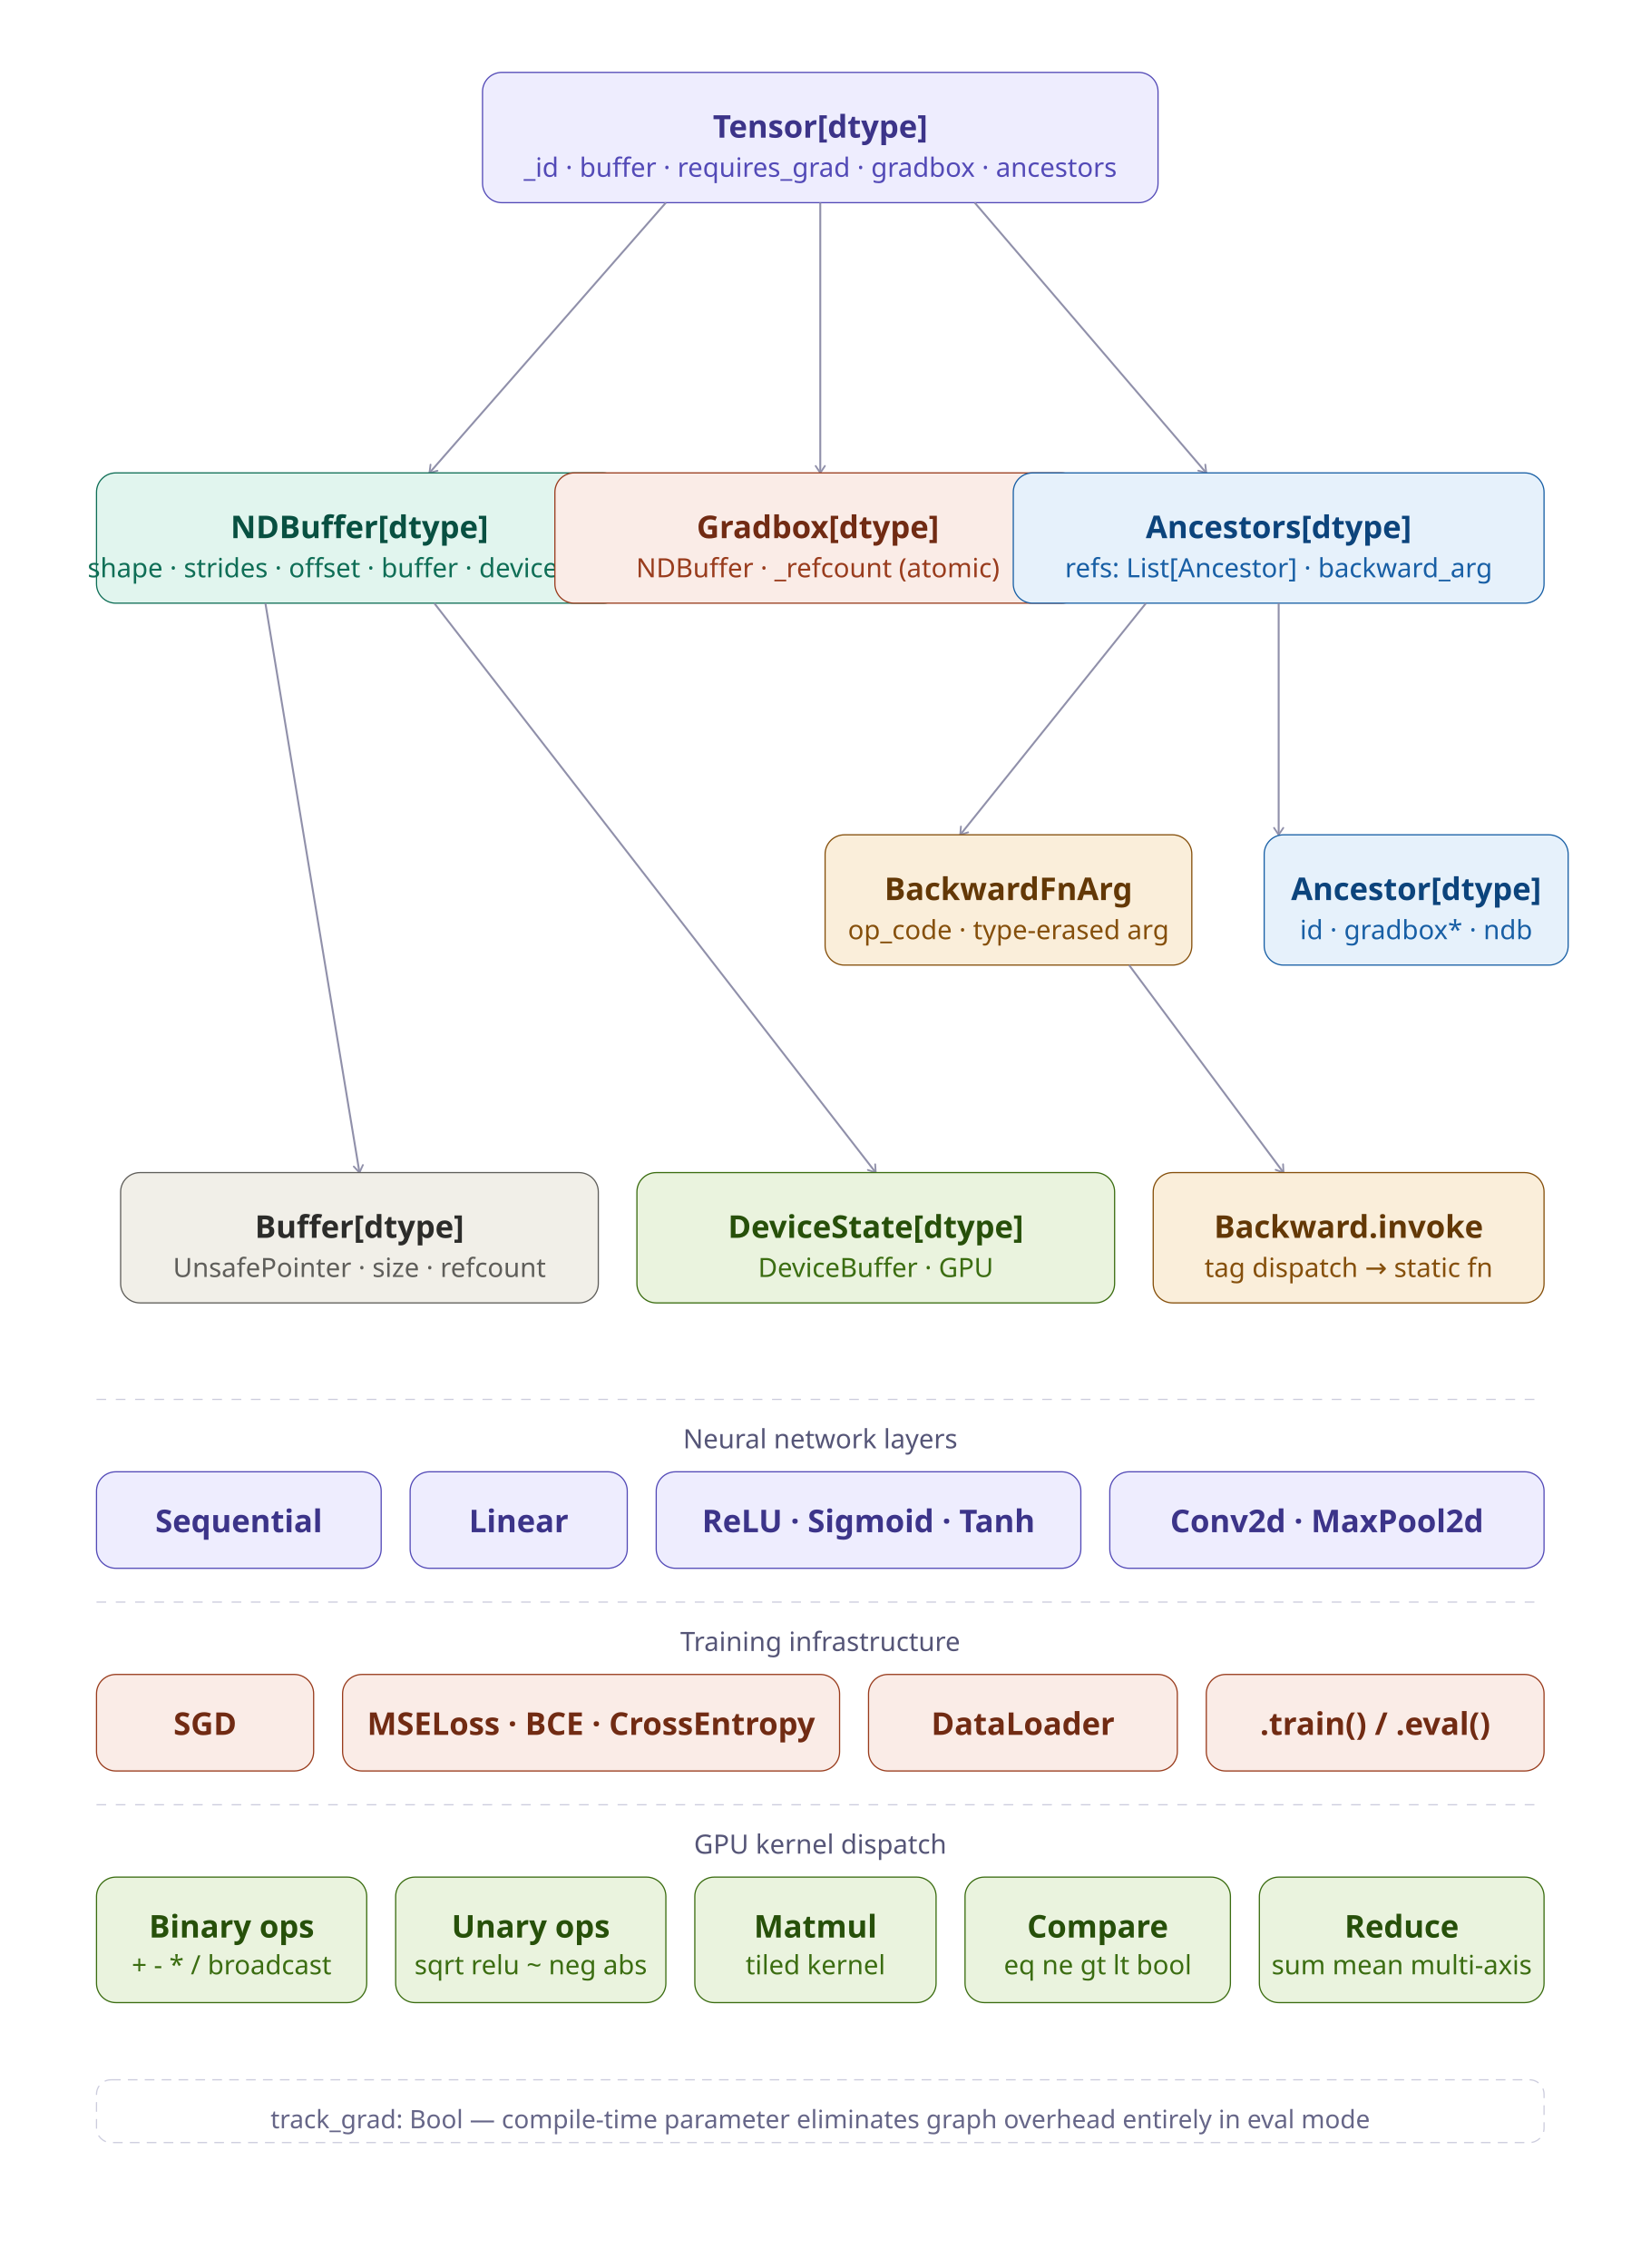
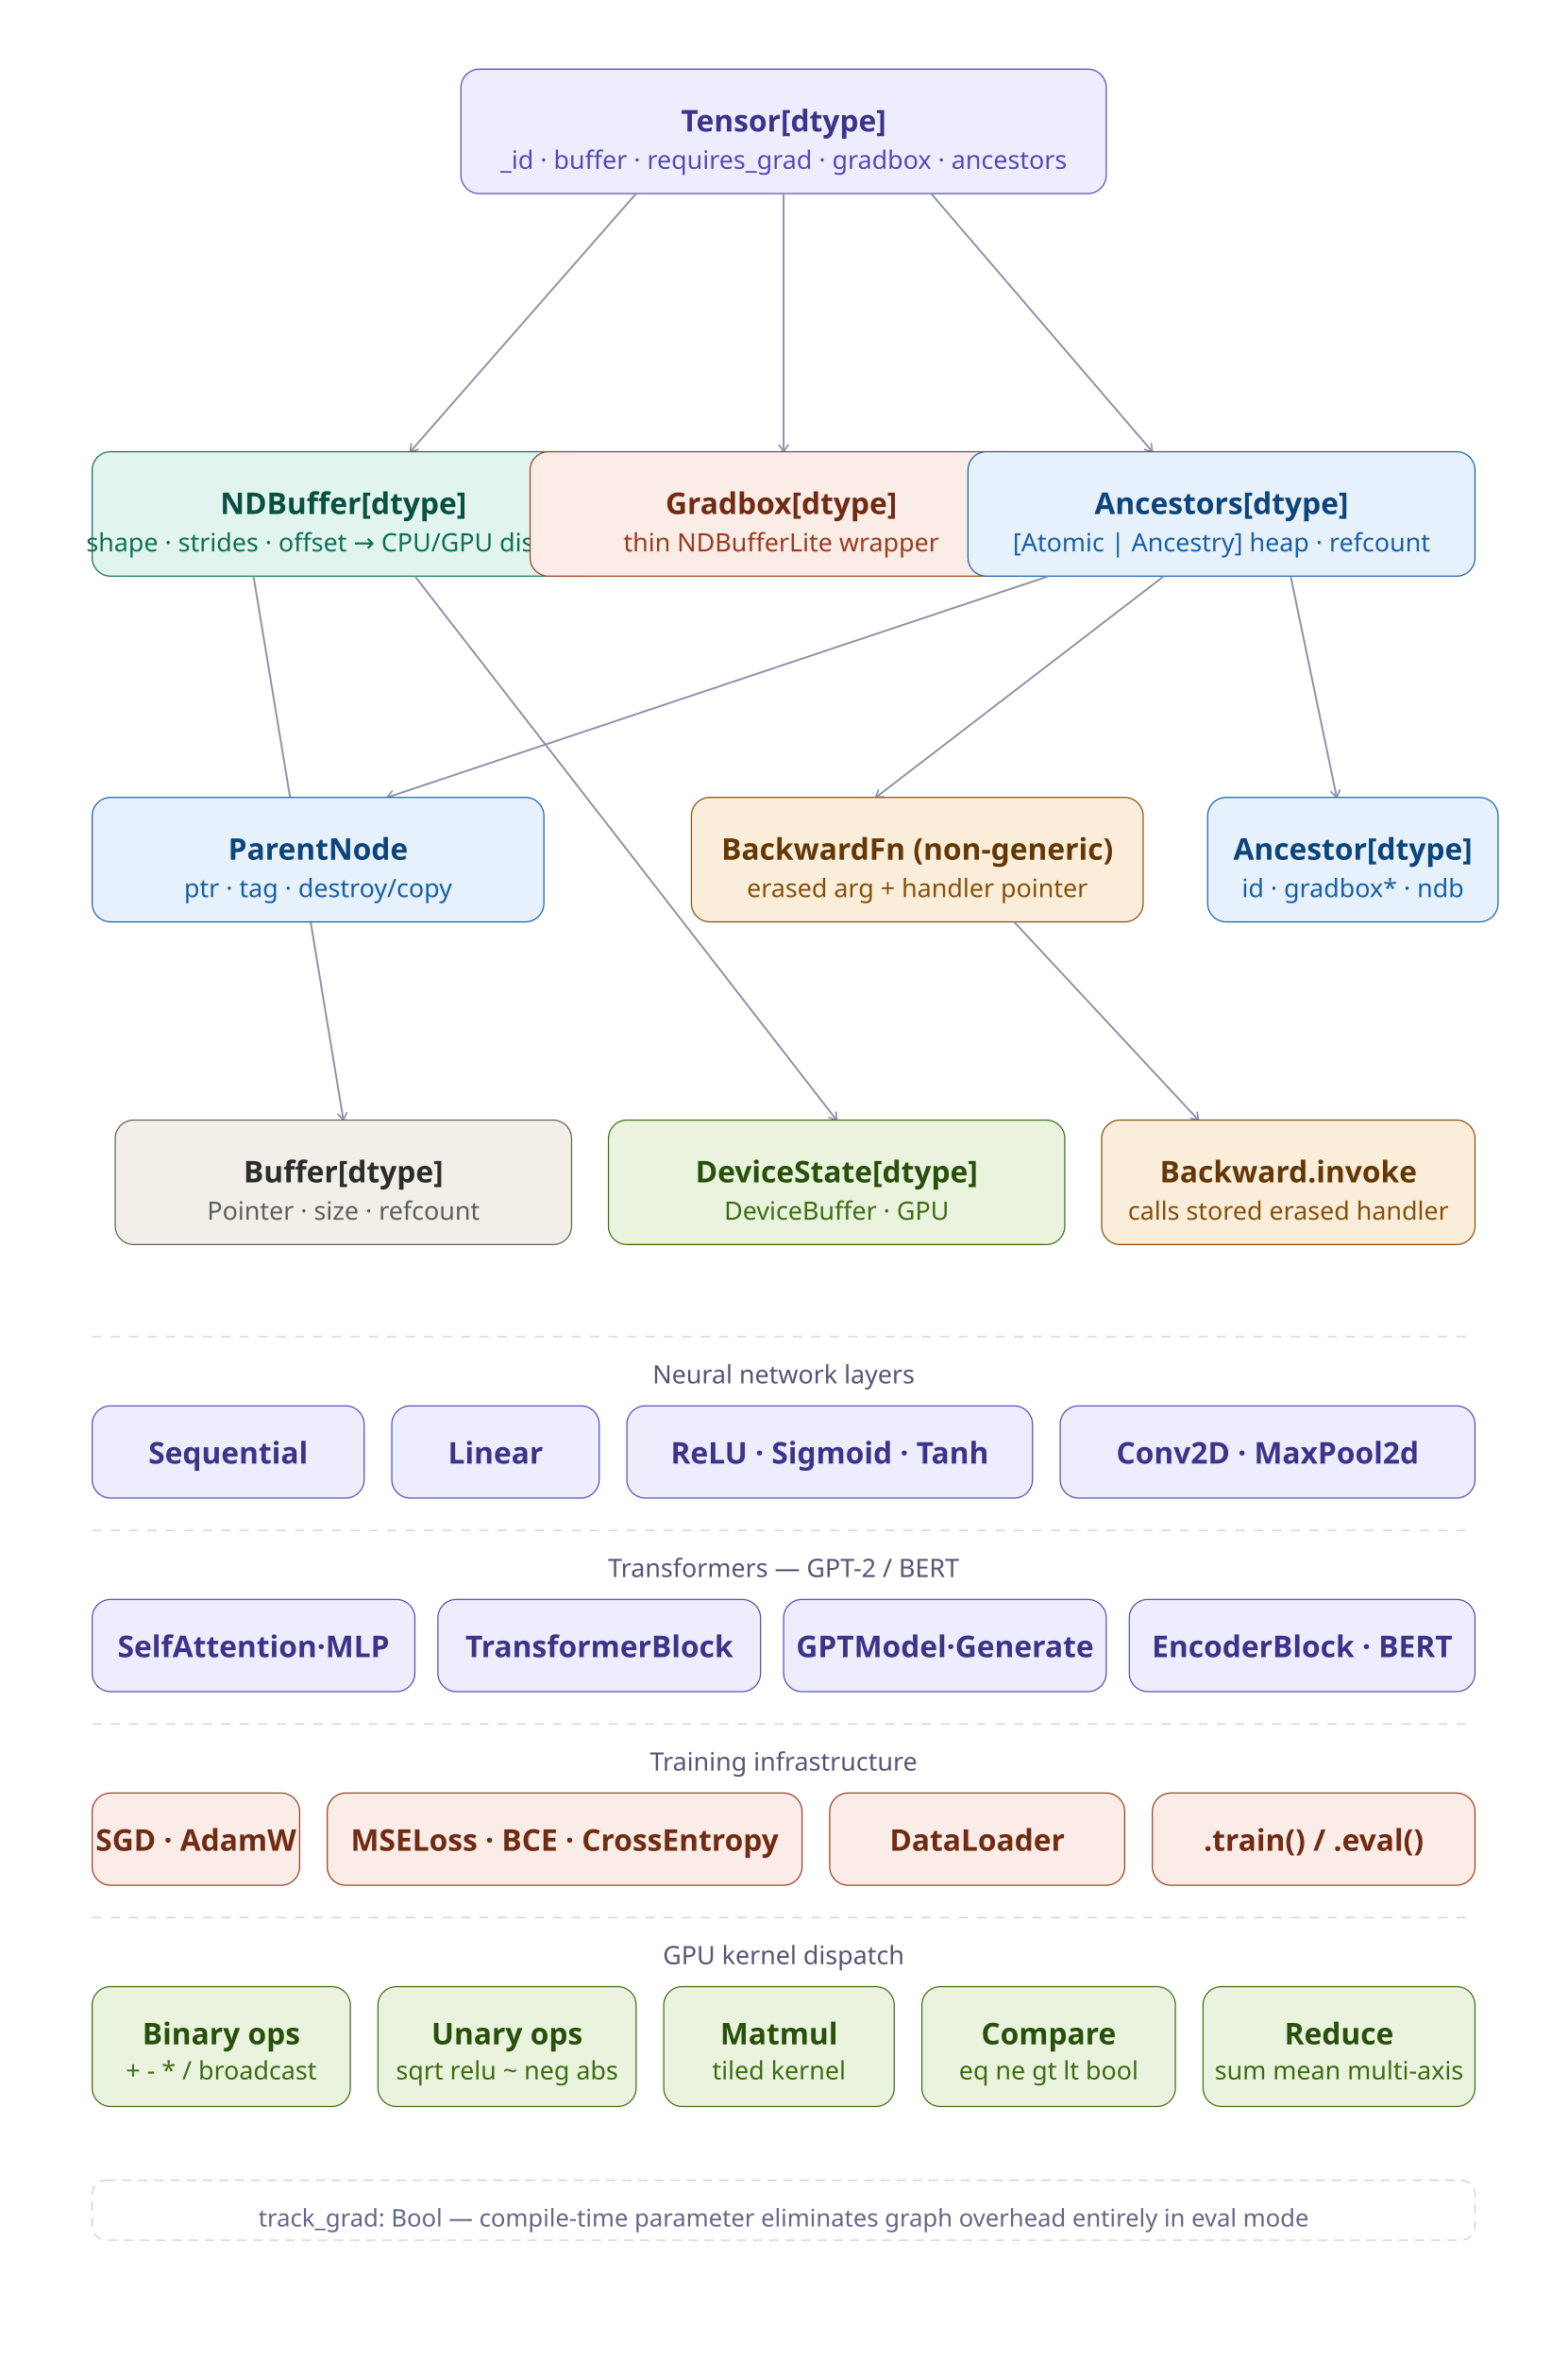
- <svg xmlns="http://www.w3.org/2000/svg" width="680" viewBox="0 0 680 940" role="img">
+ <svg xmlns="http://www.w3.org/2000/svg" width="680" viewBox="0 0 680 1024" role="img">
  <defs>
    <marker id="arrow" viewBox="0 0 10 10" refX="8" refY="5" markerWidth="6" markerHeight="6" orient="auto-start-reverse">
      <path d="M2 1L8 5L2 9" fill="none" stroke="context-stroke" stroke-width="1.5" stroke-linecap="round" stroke-linejoin="round" />
    </marker>
    <style>
  text { font-family: ui-sans-serif, system-ui, sans-serif; }
  .th  { font-size: 13px; font-weight: 600; fill: #1a1a2e; }
  .ts  { font-size: 11px; font-weight: 400; fill: #444466; }
  .thl { font-size: 11px; font-weight: 500; fill: #555577; }
  .arr { stroke: #9090aa; stroke-width: 0.8; fill: none; }
  .sep { stroke: #ccccdd; stroke-width: 0.5; stroke-dasharray: 4 4; }
  .note-box { fill: none; stroke: #ccccdd; stroke-width: 0.5; stroke-dasharray: 4 3; }
  .note-text { font-size: 10.5px; font-weight: 400; fill: #666688; }

  .b-purple  { fill: #EEEDFE; stroke: #534AB7; }
  .b-teal    { fill: #E1F5EE; stroke: #0F6E56; }
  .b-coral   { fill: #FAECE7; stroke: #993C1D; }
  .b-blue    { fill: #E6F1FB; stroke: #185FA5; }
  .b-amber   { fill: #FAEEDA; stroke: #854F0B; }
  .b-gray    { fill: #F1EFE8; stroke: #5F5E5A; }
  .b-green   { fill: #EAF3DE; stroke: #3B6D11; }

  .t-purple  { fill: #3C3489; }
  .t-teal    { fill: #085041; }
  .t-coral   { fill: #712B13; }
  .t-blue    { fill: #0C447C; }
  .t-amber   { fill: #633806; }
  .t-gray    { fill: #2C2C2A; }
  .t-green   { fill: #27500A; }

  .s-purple  { fill: #534AB7; }
  .s-teal    { fill: #0F6E56; }
  .s-coral   { fill: #993C1D; }
  .s-blue    { fill: #185FA5; }
  .s-amber   { fill: #854F0B; }
  .s-gray    { fill: #5F5E5A; }
  .s-green   { fill: #3B6D11; }

  @media (prefers-color-scheme: dark) {
    .th  { fill: #e8e8f8; }
    .ts  { fill: #b0b0cc; }
    .thl { fill: #a0a0bb; }
    .note-text { fill: #9090aa; }
    .sep { stroke: #444466; }
    .note-box { stroke: #444466; }
    .arr { stroke: #666688; }

    .b-purple  { fill: #26215C; stroke: #AFA9EC; }
    .b-teal    { fill: #04342C; stroke: #5DCAA5; }
    .b-coral   { fill: #4A1B0C; stroke: #F0997B; }
    .b-blue    { fill: #042C53; stroke: #85B7EB; }
    .b-amber   { fill: #412402; stroke: #EF9F27; }
    .b-gray    { fill: #2C2C2A; stroke: #B4B2A9; }
    .b-green   { fill: #173404; stroke: #97C459; }

    .t-purple  { fill: #CECBF6; }
    .t-teal    { fill: #9FE1CB; }
    .t-coral   { fill: #F5C4B3; }
    .t-blue    { fill: #B5D4F4; }
    .t-amber   { fill: #FAC775; }
    .t-gray    { fill: #D3D1C7; }
    .t-green   { fill: #C0DD97; }

    .s-purple  { fill: #AFA9EC; }
    .s-teal    { fill: #5DCAA5; }
    .s-coral   { fill: #F0997B; }
    .s-blue    { fill: #85B7EB; }
    .s-amber   { fill: #EF9F27; }
    .s-gray    { fill: #B4B2A9; }
    .s-green   { fill: #97C459; }
  }
</style>
  </defs>
  <rect x="200" y="30" width="280" height="54" rx="8" stroke-width="0.5" class="b-purple" />
  <text class="th t-purple" x="340" y="52" text-anchor="middle" dominant-baseline="central">Tensor[dtype]</text>
  <text class="ts s-purple" x="340" y="69" text-anchor="middle" dominant-baseline="central">_id · buffer · requires_grad · gradbox · ancestors</text>
  <line x1="276" y1="84" x2="178" y2="196" class="arr" marker-end="url(#arrow)" />
  <line x1="340" y1="84" x2="340" y2="196" class="arr" marker-end="url(#arrow)" />
  <line x1="404" y1="84" x2="500" y2="196" class="arr" marker-end="url(#arrow)" />
  <rect x="40" y="196" width="218" height="54" rx="8" stroke-width="0.5" class="b-teal" />
  <text class="th t-teal" x="149" y="218" text-anchor="middle" dominant-baseline="central">NDBuffer[dtype]</text>
-   <text class="ts s-teal" x="149" y="235" text-anchor="middle" dominant-baseline="central">shape · strides · offset · buffer · device_state</text>
+   <text class="ts s-teal" x="149" y="235" text-anchor="middle" dominant-baseline="central">shape · strides · offset → CPU/GPU dispatch</text>
  <rect x="230" y="196" width="218" height="54" rx="8" stroke-width="0.5" class="b-coral" />
  <text class="th t-coral" x="339" y="218" text-anchor="middle" dominant-baseline="central">Gradbox[dtype]</text>
-   <text class="ts s-coral" x="339" y="235" text-anchor="middle" dominant-baseline="central">NDBuffer · _refcount (atomic)</text>
+   <text class="ts s-coral" x="339" y="235" text-anchor="middle" dominant-baseline="central">thin NDBufferLite wrapper</text>
  <rect x="420" y="196" width="220" height="54" rx="8" stroke-width="0.5" class="b-blue" />
  <text class="th t-blue" x="530" y="218" text-anchor="middle" dominant-baseline="central">Ancestors[dtype]</text>
-   <text class="ts s-blue" x="530" y="235" text-anchor="middle" dominant-baseline="central">refs: List[Ancestor] · backward_arg</text>
+   <text class="ts s-blue" x="530" y="235" text-anchor="middle" dominant-baseline="central">[Atomic | Ancestry] heap · refcount</text>
  <line x1="110" y1="250" x2="149" y2="486" class="arr" marker-end="url(#arrow)" />
  <line x1="180" y1="250" x2="363" y2="486" class="arr" marker-end="url(#arrow)" />
-   <line x1="475" y1="250" x2="398" y2="346" class="arr" marker-end="url(#arrow)" />
-   <line x1="530" y1="250" x2="530" y2="346" class="arr" marker-end="url(#arrow)" />
-   <rect x="342" y="346" width="152" height="54" rx="8" stroke-width="0.5" class="b-amber" />
-   <text class="th t-amber" x="418" y="368" text-anchor="middle" dominant-baseline="central">BackwardFnArg</text>
-   <text class="ts s-amber" x="418" y="385" text-anchor="middle" dominant-baseline="central">op_code · type-erased arg</text>
+   <line x1="455" y1="250" x2="168" y2="346" class="arr" marker-end="url(#arrow)" />
+   <line x1="505" y1="250" x2="380" y2="346" class="arr" marker-end="url(#arrow)" />
+   <line x1="560" y1="250" x2="580" y2="346" class="arr" marker-end="url(#arrow)" />
+   <rect x="40" y="346" width="196" height="54" rx="8" stroke-width="0.5" class="b-blue" />
+   <text class="th t-blue" x="138" y="368" text-anchor="middle" dominant-baseline="central">ParentNode</text>
+   <text class="ts s-blue" x="138" y="385" text-anchor="middle" dominant-baseline="central">ptr · tag · destroy/copy</text>
+   <rect x="300" y="346" width="196" height="54" rx="8" stroke-width="0.5" class="b-amber" />
+   <text class="th t-amber" x="398" y="368" text-anchor="middle" dominant-baseline="central">BackwardFn (non-generic)</text>
+   <text class="ts s-amber" x="398" y="385" text-anchor="middle" dominant-baseline="central">erased arg + handler pointer</text>
  <rect x="524" y="346" width="126" height="54" rx="8" stroke-width="0.5" class="b-blue" />
  <text class="th t-blue" x="587" y="368" text-anchor="middle" dominant-baseline="central">Ancestor[dtype]</text>
  <text class="ts s-blue" x="587" y="385" text-anchor="middle" dominant-baseline="central">id · gradbox* · ndb</text>
-   <line x1="468" y1="400" x2="532" y2="486" class="arr" marker-end="url(#arrow)" />
+   <line x1="440" y1="400" x2="520" y2="486" class="arr" marker-end="url(#arrow)" />
  <rect x="50" y="486" width="198" height="54" rx="8" stroke-width="0.5" class="b-gray" />
  <text class="th t-gray" x="149" y="508" text-anchor="middle" dominant-baseline="central">Buffer[dtype]</text>
-   <text class="ts s-gray" x="149" y="525" text-anchor="middle" dominant-baseline="central">UnsafePointer · size · refcount</text>
+   <text class="ts s-gray" x="149" y="525" text-anchor="middle" dominant-baseline="central">Pointer · size · refcount</text>
  <rect x="264" y="486" width="198" height="54" rx="8" stroke-width="0.5" class="b-green" />
  <text class="th t-green" x="363" y="508" text-anchor="middle" dominant-baseline="central">DeviceState[dtype]</text>
  <text class="ts s-green" x="363" y="525" text-anchor="middle" dominant-baseline="central">DeviceBuffer · GPU</text>
  <rect x="478" y="486" width="162" height="54" rx="8" stroke-width="0.5" class="b-amber" />
  <text class="th t-amber" x="559" y="508" text-anchor="middle" dominant-baseline="central">Backward.invoke</text>
-   <text class="ts s-amber" x="559" y="525" text-anchor="middle" dominant-baseline="central">tag dispatch → static fn</text>
+   <text class="ts s-amber" x="559" y="525" text-anchor="middle" dominant-baseline="central">calls stored erased handler</text>
  <line x1="40" y1="580" x2="640" y2="580" class="sep" />
  <text class="thl" x="340" y="596" text-anchor="middle" dominant-baseline="central">Neural network layers</text>
  <rect x="40" y="610" width="118" height="40" rx="8" stroke-width="0.5" class="b-purple" />
  <text class="th t-purple" x="99" y="630" text-anchor="middle" dominant-baseline="central">Sequential</text>
  <rect x="170" y="610" width="90" height="40" rx="8" stroke-width="0.5" class="b-purple" />
  <text class="th t-purple" x="215" y="630" text-anchor="middle" dominant-baseline="central">Linear</text>
  <rect x="272" y="610" width="176" height="40" rx="8" stroke-width="0.5" class="b-purple" />
  <text class="th t-purple" x="360" y="630" text-anchor="middle" dominant-baseline="central">ReLU · Sigmoid · Tanh</text>
  <rect x="460" y="610" width="180" height="40" rx="8" stroke-width="0.5" class="b-purple" />
-   <text class="th t-purple" x="550" y="630" text-anchor="middle" dominant-baseline="central">Conv2d · MaxPool2d</text>
+   <text class="th t-purple" x="550" y="630" text-anchor="middle" dominant-baseline="central">Conv2D · MaxPool2d</text>
  <line x1="40" y1="664" x2="640" y2="664" class="sep" />
-   <text class="thl" x="340" y="680" text-anchor="middle" dominant-baseline="central">Training infrastructure</text>
-   <rect x="40" y="694" width="90" height="40" rx="8" stroke-width="0.5" class="b-coral" />
-   <text class="th t-coral" x="85" y="714" text-anchor="middle" dominant-baseline="central">SGD</text>
-   <rect x="142" y="694" width="206" height="40" rx="8" stroke-width="0.5" class="b-coral" />
-   <text class="th t-coral" x="245" y="714" text-anchor="middle" dominant-baseline="central">MSELoss · BCE · CrossEntropy</text>
-   <rect x="360" y="694" width="128" height="40" rx="8" stroke-width="0.5" class="b-coral" />
-   <text class="th t-coral" x="424" y="714" text-anchor="middle" dominant-baseline="central">DataLoader</text>
-   <rect x="500" y="694" width="140" height="40" rx="8" stroke-width="0.5" class="b-coral" />
-   <text class="th t-coral" x="570" y="714" text-anchor="middle" dominant-baseline="central">.train() / .eval()</text>
+   <text class="thl" x="340" y="680" text-anchor="middle" dominant-baseline="central">Transformers — GPT-2 / BERT</text>
+   <rect x="40" y="694" width="140" height="40" rx="8" stroke-width="0.5" class="b-purple" />
+   <text class="th t-purple" x="110" y="714" text-anchor="middle" dominant-baseline="central">SelfAttention·MLP</text>
+   <rect x="190" y="694" width="140" height="40" rx="8" stroke-width="0.5" class="b-purple" />
+   <text class="th t-purple" x="260" y="714" text-anchor="middle" dominant-baseline="central">TransformerBlock</text>
+   <rect x="340" y="694" width="140" height="40" rx="8" stroke-width="0.5" class="b-purple" />
+   <text class="th t-purple" x="410" y="714" text-anchor="middle" dominant-baseline="central">GPTModel·Generate</text>
+   <rect x="490" y="694" width="150" height="40" rx="8" stroke-width="0.5" class="b-purple" />
+   <text class="th t-purple" x="565" y="714" text-anchor="middle" dominant-baseline="central">EncoderBlock · BERT</text>
  <line x1="40" y1="748" x2="640" y2="748" class="sep" />
-   <text class="thl" x="340" y="764" text-anchor="middle" dominant-baseline="central">GPU kernel dispatch</text>
-   <rect x="40" y="778" width="112" height="52" rx="8" stroke-width="0.5" class="b-green" />
-   <text class="th t-green" x="96" y="798" text-anchor="middle" dominant-baseline="central">Binary ops</text>
-   <text class="ts s-green" x="96" y="814" text-anchor="middle" dominant-baseline="central">+ - * / broadcast</text>
-   <rect x="164" y="778" width="112" height="52" rx="8" stroke-width="0.5" class="b-green" />
-   <text class="th t-green" x="220" y="798" text-anchor="middle" dominant-baseline="central">Unary ops</text>
-   <text class="ts s-green" x="220" y="814" text-anchor="middle" dominant-baseline="central">sqrt relu ~ neg abs</text>
-   <rect x="288" y="778" width="100" height="52" rx="8" stroke-width="0.5" class="b-green" />
-   <text class="th t-green" x="338" y="798" text-anchor="middle" dominant-baseline="central">Matmul</text>
-   <text class="ts s-green" x="338" y="814" text-anchor="middle" dominant-baseline="central">tiled kernel</text>
-   <rect x="400" y="778" width="110" height="52" rx="8" stroke-width="0.5" class="b-green" />
-   <text class="th t-green" x="455" y="798" text-anchor="middle" dominant-baseline="central">Compare</text>
-   <text class="ts s-green" x="455" y="814" text-anchor="middle" dominant-baseline="central">eq ne gt lt bool</text>
-   <rect x="522" y="778" width="118" height="52" rx="8" stroke-width="0.5" class="b-green" />
-   <text class="th t-green" x="581" y="798" text-anchor="middle" dominant-baseline="central">Reduce</text>
-   <text class="ts s-green" x="581" y="814" text-anchor="middle" dominant-baseline="central">sum mean multi-axis</text>
-   <rect x="40" y="862" width="600" height="26" rx="6" class="note-box" />
-   <text class="note-text" x="340" y="878" text-anchor="middle" dominant-baseline="central">track_grad: Bool — compile-time parameter eliminates graph overhead entirely in eval mode</text>
+   <text class="thl" x="340" y="764" text-anchor="middle" dominant-baseline="central">Training infrastructure</text>
+   <rect x="40" y="778" width="90" height="40" rx="8" stroke-width="0.5" class="b-coral" />
+   <text class="th t-coral" x="85" y="798" text-anchor="middle" dominant-baseline="central">SGD · AdamW</text>
+   <rect x="142" y="778" width="206" height="40" rx="8" stroke-width="0.5" class="b-coral" />
+   <text class="th t-coral" x="245" y="798" text-anchor="middle" dominant-baseline="central">MSELoss · BCE · CrossEntropy</text>
+   <rect x="360" y="778" width="128" height="40" rx="8" stroke-width="0.5" class="b-coral" />
+   <text class="th t-coral" x="424" y="798" text-anchor="middle" dominant-baseline="central">DataLoader</text>
+   <rect x="500" y="778" width="140" height="40" rx="8" stroke-width="0.5" class="b-coral" />
+   <text class="th t-coral" x="570" y="798" text-anchor="middle" dominant-baseline="central">.train() / .eval()</text>
+   <line x1="40" y1="832" x2="640" y2="832" class="sep" />
+   <text class="thl" x="340" y="848" text-anchor="middle" dominant-baseline="central">GPU kernel dispatch</text>
+   <rect x="40" y="862" width="112" height="52" rx="8" stroke-width="0.5" class="b-green" />
+   <text class="th t-green" x="96" y="882" text-anchor="middle" dominant-baseline="central">Binary ops</text>
+   <text class="ts s-green" x="96" y="898" text-anchor="middle" dominant-baseline="central">+ - * / broadcast</text>
+   <rect x="164" y="862" width="112" height="52" rx="8" stroke-width="0.5" class="b-green" />
+   <text class="th t-green" x="220" y="882" text-anchor="middle" dominant-baseline="central">Unary ops</text>
+   <text class="ts s-green" x="220" y="898" text-anchor="middle" dominant-baseline="central">sqrt relu ~ neg abs</text>
+   <rect x="288" y="862" width="100" height="52" rx="8" stroke-width="0.5" class="b-green" />
+   <text class="th t-green" x="338" y="882" text-anchor="middle" dominant-baseline="central">Matmul</text>
+   <text class="ts s-green" x="338" y="898" text-anchor="middle" dominant-baseline="central">tiled kernel</text>
+   <rect x="400" y="862" width="110" height="52" rx="8" stroke-width="0.5" class="b-green" />
+   <text class="th t-green" x="455" y="882" text-anchor="middle" dominant-baseline="central">Compare</text>
+   <text class="ts s-green" x="455" y="898" text-anchor="middle" dominant-baseline="central">eq ne gt lt bool</text>
+   <rect x="522" y="862" width="118" height="52" rx="8" stroke-width="0.5" class="b-green" />
+   <text class="th t-green" x="581" y="882" text-anchor="middle" dominant-baseline="central">Reduce</text>
+   <text class="ts s-green" x="581" y="898" text-anchor="middle" dominant-baseline="central">sum mean multi-axis</text>
+   <rect x="40" y="946" width="600" height="26" rx="6" class="note-box" />
+   <text class="note-text" x="340" y="962" text-anchor="middle" dominant-baseline="central">track_grad: Bool — compile-time parameter eliminates graph overhead entirely in eval mode</text>
</svg>
